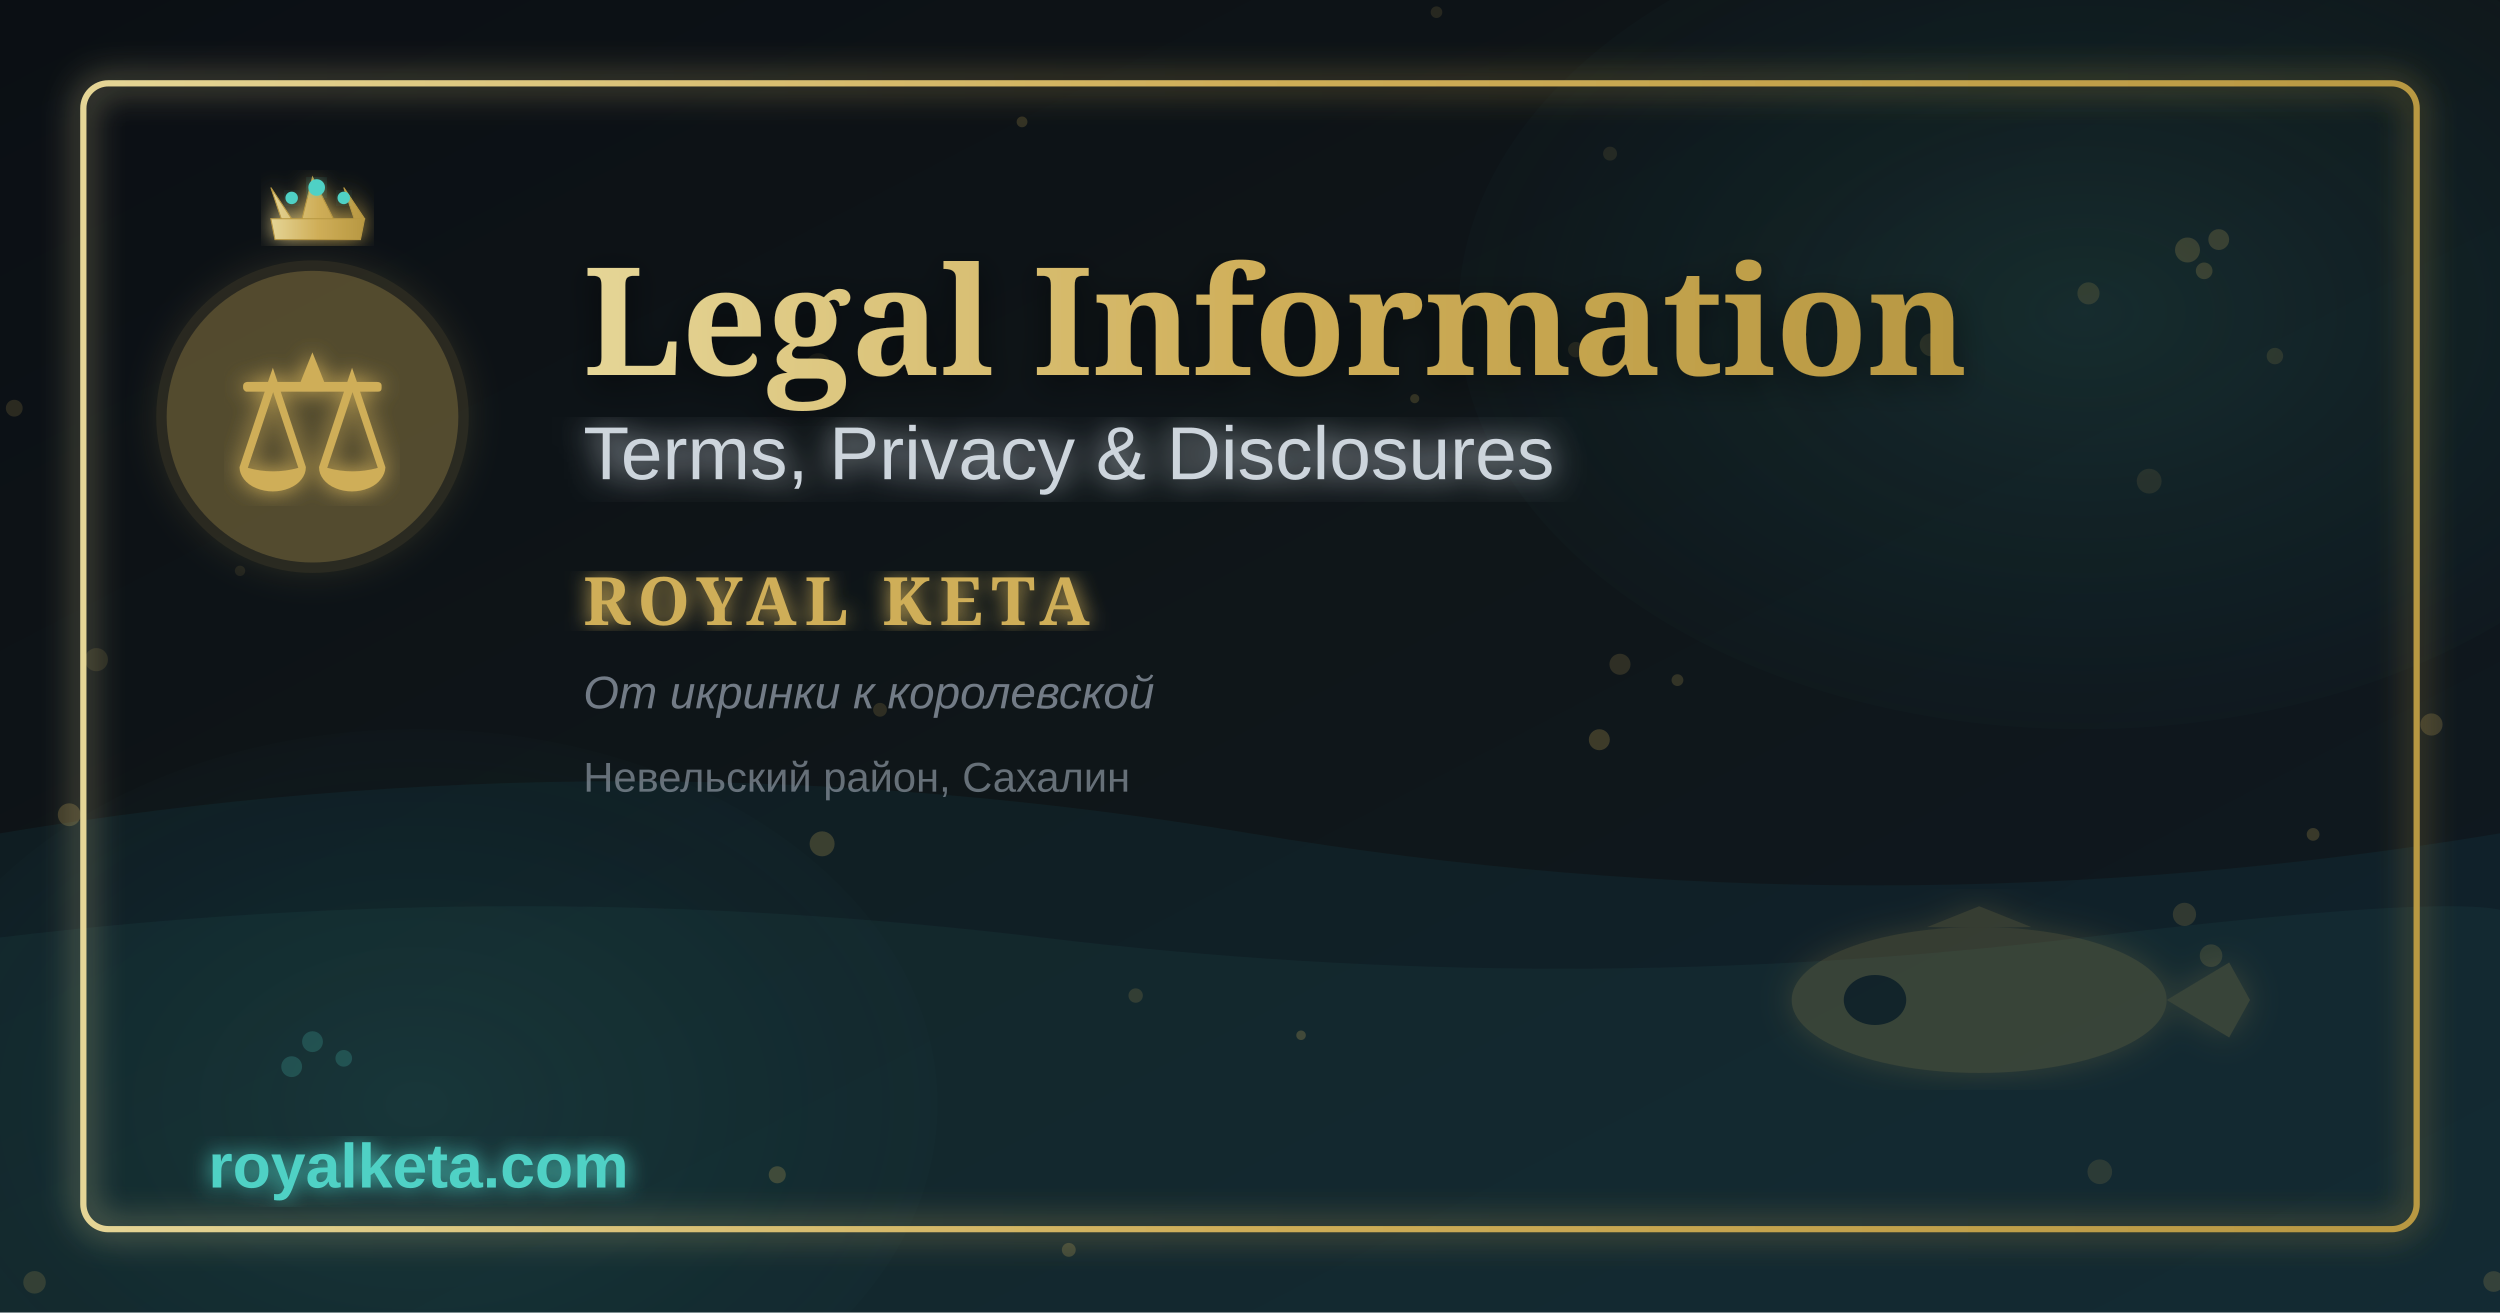
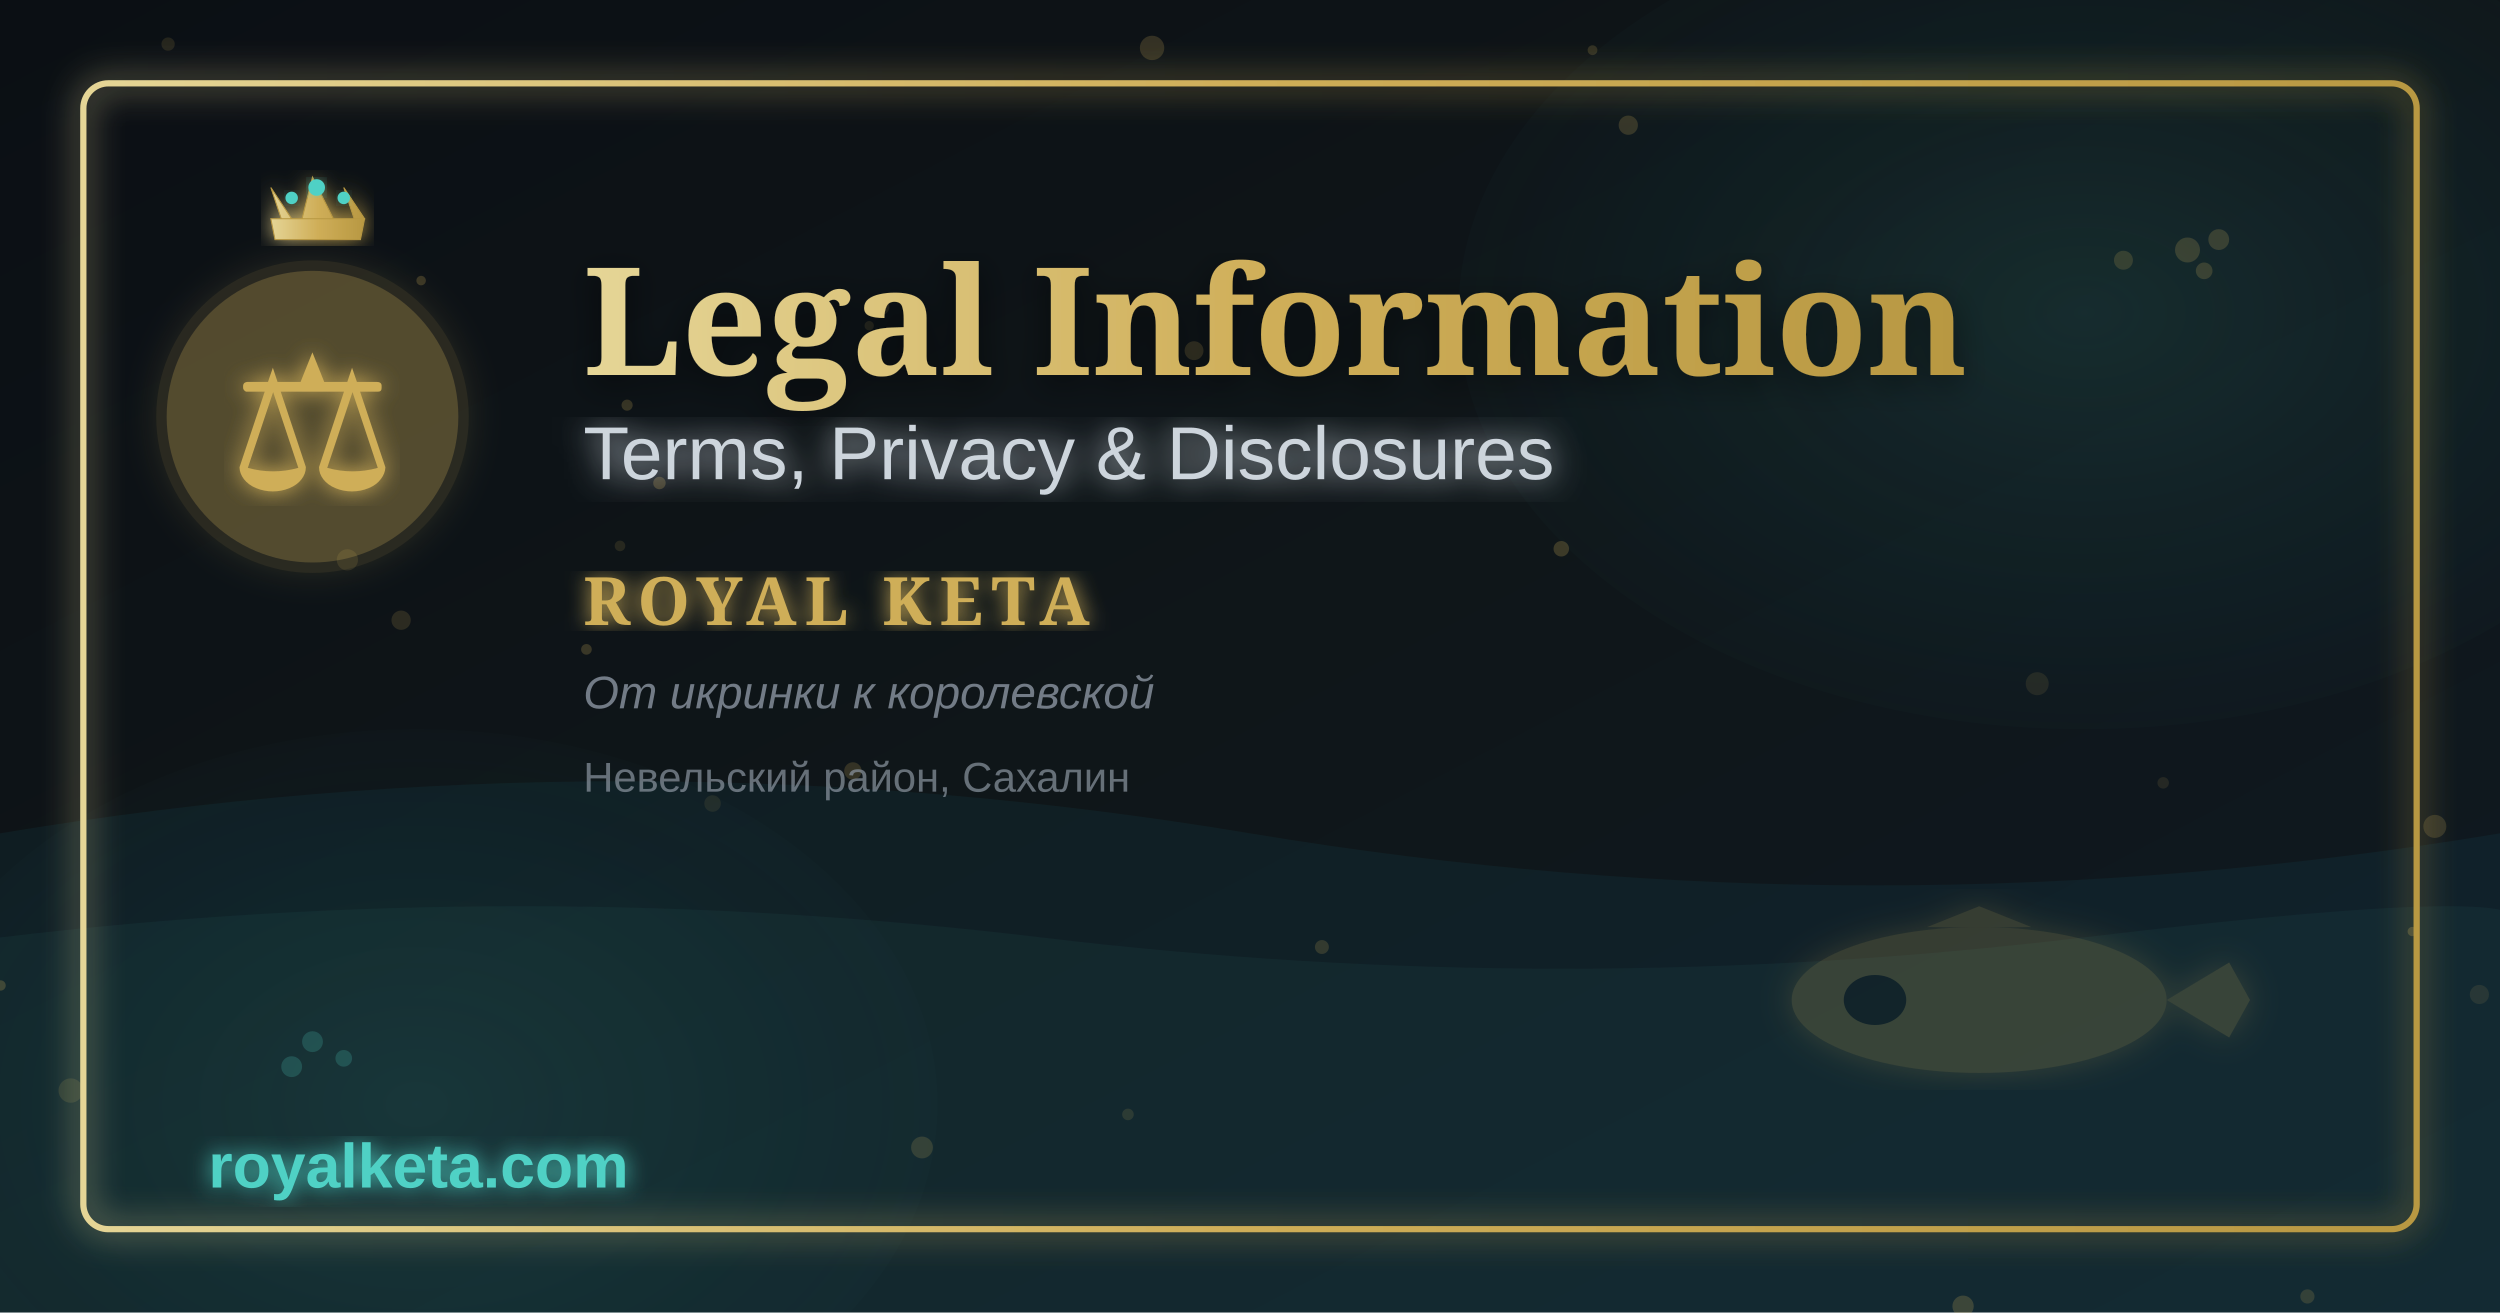
<svg xmlns="http://www.w3.org/2000/svg" width="1200" height="630">
  <defs>
    <linearGradient id="bgGradient" x1="0%" y1="0%" x2="100%" y2="100%">
      <stop offset="0%" style="stop-color:#0B0F14;stop-opacity:1" />
      <stop offset="50%" style="stop-color:#0F1619;stop-opacity:1" />
      <stop offset="100%" style="stop-color:#0F1922;stop-opacity:1" />
    </linearGradient>
    <linearGradient id="goldGradient" x1="0%" y1="0%" x2="100%" y2="0%">
      <stop offset="0%" style="stop-color:#E5D596;stop-opacity:1" />
      <stop offset="50%" style="stop-color:#CFAE58;stop-opacity:1" />
      <stop offset="100%" style="stop-color:#B89842;stop-opacity:1" />
    </linearGradient>
    <radialGradient id="oceanGradient" cx="50%" cy="50%" r="50%">
      <stop offset="0%" style="stop-color:#4FD1C5;stop-opacity:0.3" />
      <stop offset="100%" style="stop-color:#1E90A0;stop-opacity:0.05" />
    </radialGradient>
    <filter id="glow">
      <feGaussianBlur stdDeviation="5" result="coloredBlur" />
      <feMerge>
        <feMergeNode in="coloredBlur" />
        <feMergeNode in="SourceGraphic" />
      </feMerge>
    </filter>
    <filter id="softGlow">
      <feGaussianBlur stdDeviation="8" result="coloredBlur" />
      <feMerge>
        <feMergeNode in="coloredBlur" />
        <feMergeNode in="SourceGraphic" />
      </feMerge>
    </filter>
    <filter id="shadow">
      <feDropShadow dx="0" dy="4" stdDeviation="8" flood-color="#000000" flood-opacity="0.5" />
    </filter>
  </defs>
  <rect width="1200" height="630" fill="url(#bgGradient)" />
  <ellipse cx="1000" cy="150" rx="300" ry="200" fill="url(#oceanGradient)" opacity="0.4" />
  <ellipse cx="200" cy="530" rx="250" ry="180" fill="url(#oceanGradient)" opacity="0.3" />
  <path d="M 0 400 Q 300 350 600 400 T 1200 400 L 1200 630 L 0 630 Z" fill="#1E90A0" opacity="0.08" />
  <path d="M 0 450 Q 250 420 500 450 T 1000 450 T 1200 450 L 1200 630 L 0 630 Z" fill="#4FD1C5" opacity="0.05" />
-   <circle cx="16.578" cy="615.516" r="5.408" fill="#CFAE58" opacity="0.171" />
-   <circle cx="545.122" cy="477.867" r="3.45" fill="#CFAE58" opacity="0.169" />
-   <circle cx="767.671" cy="355.063" r="5.033" fill="#CFAE58" opacity="0.243" />
-   <circle cx="1007.902" cy="562.451" r="5.912" fill="#CFAE58" opacity="0.14" />
-   <circle cx="1048.54" cy="438.904" r="5.577" fill="#CFAE58" opacity="0.172" />
-   <circle cx="490.581" cy="58.503" r="2.586" fill="#CFAE58" opacity="0.2" />
-   <circle cx="115.223" cy="274.005" r="2.49" fill="#CFAE58" opacity="0.103" />
-   <circle cx="6.846" cy="195.932" r="4.04" fill="#CFAE58" opacity="0.161" />
-   <circle cx="33.227" cy="391.075" r="5.482" fill="#CFAE58" opacity="0.231" />
-   <circle cx="373.094" cy="563.896" r="4.094" fill="#CFAE58" opacity="0.238" />
-   <circle cx="624.505" cy="496.929" r="2.288" fill="#CFAE58" opacity="0.247" />
-   <circle cx="679.057" cy="191.342" r="2.192" fill="#CFAE58" opacity="0.202" />
-   <circle cx="772.825" cy="73.748" r="3.353" fill="#CFAE58" opacity="0.117" />
-   <circle cx="1167.098" cy="347.764" r="5.332" fill="#CFAE58" opacity="0.214" />
-   <circle cx="1110.288" cy="400.504" r="3.059" fill="#CFAE58" opacity="0.219" />
-   <circle cx="805.18" cy="326.465" r="2.835" fill="#CFAE58" opacity="0.191" />
-   <circle cx="422.405" cy="340.697" r="3.313" fill="#CFAE58" opacity="0.168" />
-   <circle cx="1196.963" cy="615.126" r="4.968" fill="#CFAE58" opacity="0.184" />
-   <circle cx="1061.304" cy="458.72" r="5.427" fill="#CFAE58" opacity="0.158" />
-   <circle cx="689.516" cy="5.855" r="2.785" fill="#CFAE58" opacity="0.14" />
-   <circle cx="46.268" cy="316.631" r="5.568" fill="#CFAE58" opacity="0.128" />
-   <circle cx="1091.959" cy="170.914" r="3.946" fill="#CFAE58" opacity="0.138" />
-   <circle cx="394.614" cy="405.04" r="5.994" fill="#CFAE58" opacity="0.229" />
-   <circle cx="513.024" cy="599.936" r="3.331" fill="#CFAE58" opacity="0.229" />
-   <circle cx="926.986" cy="165.5" r="5.528" fill="#CFAE58" opacity="0.176" />
-   <circle cx="1002.467" cy="140.813" r="5.31" fill="#CFAE58" opacity="0.154" />
-   <circle cx="777.591" cy="318.857" r="5.054" fill="#CFAE58" opacity="0.168" />
-   <circle cx="1031.6" cy="230.951" r="5.965" fill="#CFAE58" opacity="0.111" />
-   <circle cx="756.388" cy="167.834" r="3.714" fill="#CFAE58" opacity="0.148" />
-   <circle cx="392.779" cy="175.491" r="5.956" fill="#CFAE58" opacity="0.103" />
+   <circle cx="301.009" cy="194.477" r="2.673" fill="#CFAE58" opacity="0.226" />
+   <circle cx="409.387" cy="370.073" r="4.181" fill="#CFAE58" opacity="0.195" />
+   <circle cx="297.596" cy="262.034" r="2.539" fill="#CFAE58" opacity="0.131" />
+   <circle cx="202.137" cy="134.683" r="2.278" fill="#CFAE58" opacity="0.231" />
+   <circle cx="442.569" cy="550.795" r="5.243" fill="#CFAE58" opacity="0.176" />
+   <circle cx="33.945" cy="523.466" r="5.854" fill="#CFAE58" opacity="0.138" />
+   <circle cx="417.218" cy="156.332" r="2.24" fill="#CFAE58" opacity="0.139" />
+   <circle cx="781.577" cy="60.094" r="4.624" fill="#CFAE58" opacity="0.207" />
+   <circle cx="166.747" cy="268.725" r="5.089" fill="#CFAE58" opacity="0.14" />
+   <circle cx="573.139" cy="168.321" r="4.531" fill="#CFAE58" opacity="0.204" />
+   <circle cx="977.867" cy="328.175" r="5.523" fill="#CFAE58" opacity="0.111" />
+   <circle cx="0.267" cy="473.031" r="2.484" fill="#CFAE58" opacity="0.239" />
+   <circle cx="634.512" cy="454.567" r="3.343" fill="#CFAE58" opacity="0.184" />
+   <circle cx="942.273" cy="626.988" r="5.115" fill="#CFAE58" opacity="0.222" />
+   <circle cx="552.992" cy="22.998" r="5.853" fill="#CFAE58" opacity="0.207" />
+   <circle cx="749.419" cy="263.409" r="3.723" fill="#CFAE58" opacity="0.237" />
+   <circle cx="1190.108" cy="477.35" r="4.594" fill="#CFAE58" opacity="0.112" />
+   <circle cx="342.035" cy="385.686" r="3.967" fill="#CFAE58" opacity="0.101" />
+   <circle cx="1168.72" cy="396.67" r="5.531" fill="#CFAE58" opacity="0.19" />
+   <circle cx="316.529" cy="231.843" r="2.988" fill="#CFAE58" opacity="0.246" />
+   <circle cx="281.487" cy="311.697" r="2.566" fill="#CFAE58" opacity="0.224" />
+   <circle cx="1038.331" cy="375.768" r="2.756" fill="#CFAE58" opacity="0.117" />
+   <circle cx="764.408" cy="24.091" r="2.345" fill="#CFAE58" opacity="0.188" />
+   <circle cx="541.42" cy="534.92" r="2.78" fill="#CFAE58" opacity="0.137" />
+   <circle cx="1157.877" cy="447.137" r="2.221" fill="#CFAE58" opacity="0.248" />
+   <circle cx="1107.561" cy="622.295" r="3.413" fill="#CFAE58" opacity="0.173" />
+   <circle cx="422.956" cy="147.369" r="3.906" fill="#CFAE58" opacity="0.145" />
+   <circle cx="192.536" cy="297.702" r="4.629" fill="#CFAE58" opacity="0.159" />
+   <circle cx="80.689" cy="21.167" r="3.201" fill="#CFAE58" opacity="0.129" />
+   <circle cx="1019.257" cy="124.908" r="4.552" fill="#CFAE58" opacity="0.182" />
  <rect x="40" y="40" width="1120" height="550" fill="none" stroke="url(#goldGradient)" stroke-width="3" rx="12" filter="url(#softGlow)" />
  <circle cx="150" cy="200" r="75" fill="#CFAE58" opacity="0.15" filter="url(#softGlow)" />
  <circle cx="150" cy="200" r="70" fill="#CFAE58" opacity="0.25" />
  <text x="150" y="235" font-size="90" text-anchor="middle" fill="#CFAE58" filter="url(#glow)">⚖️</text>
  <g transform="translate(100, 70)">
    <path d="M 30 20 L 40 35 L 35 35 Z M 50 15 L 60 35 L 45 35 Z M 65 20 L 75 35 L 70 35 Z M 30 35 L 75 35 L 73 45 L 32 45 Z" fill="url(#goldGradient)" filter="url(#glow)" stroke="#B89842" stroke-width="0.5" />
    <circle cx="40" cy="25" r="3" fill="#4FD1C5" filter="url(#glow)" />
    <circle cx="52" cy="20" r="4" fill="#4FD1C5" filter="url(#glow)" />
    <circle cx="65" cy="25" r="3" fill="#4FD1C5" filter="url(#glow)" />
  </g>
  <text x="280" y="180" font-family="Georgia, serif" font-size="72" font-weight="bold" fill="url(#goldGradient)" filter="url(#shadow)">Legal Information</text>
  <text x="280" y="230" font-family="Arial, sans-serif" font-size="36" fill="#D6DEE6" opacity="0.95" filter="url(#softGlow)">Terms, Privacy &amp; Disclosures</text>
  <text x="280" y="300" font-family="Georgia, serif" font-size="32" font-weight="bold" fill="#CFAE58" letter-spacing="4" filter="url(#glow)">ROYAL KETA</text>
  <text x="280" y="340" font-family="Arial, sans-serif" font-size="22" font-style="italic" fill="#8B95A1" opacity="0.8">От икринки к королевской</text>
  <text x="280" y="380" font-family="Arial, sans-serif" font-size="20" fill="#8B95A1" opacity="0.7">Невельский район, Сахалин</text>
  <text x="100" y="570" font-family="Arial, sans-serif" font-size="30" font-weight="bold" fill="#4FD1C5" filter="url(#glow)">royalketa.com</text>
  <g transform="translate(950, 480)" opacity="0.2" filter="url(#softGlow)">
    <ellipse cx="0" cy="0" rx="90" ry="35" fill="#CFAE58" />
    <path d="M 90 0 L 120 -18 L 130 0 L 120 18 Z" fill="#CFAE58" />
    <path d="M -25 -35 L 0 -45 L 25 -35 Z" fill="#CFAE58" />
    <ellipse cx="-50" cy="0" rx="15" ry="12" fill="#0B0F14" />
  </g>
  <g opacity="0.2">
    <circle cx="1050" cy="120" r="6" fill="#CFAE58" />
    <circle cx="1065" cy="115" r="5" fill="#CFAE58" />
    <circle cx="1058" cy="130" r="4" fill="#CFAE58" />
    <circle cx="150" cy="500" r="5" fill="#4FD1C5" />
    <circle cx="165" cy="508" r="4" fill="#4FD1C5" />
    <circle cx="140" cy="512" r="5" fill="#4FD1C5" />
  </g>
</svg>
